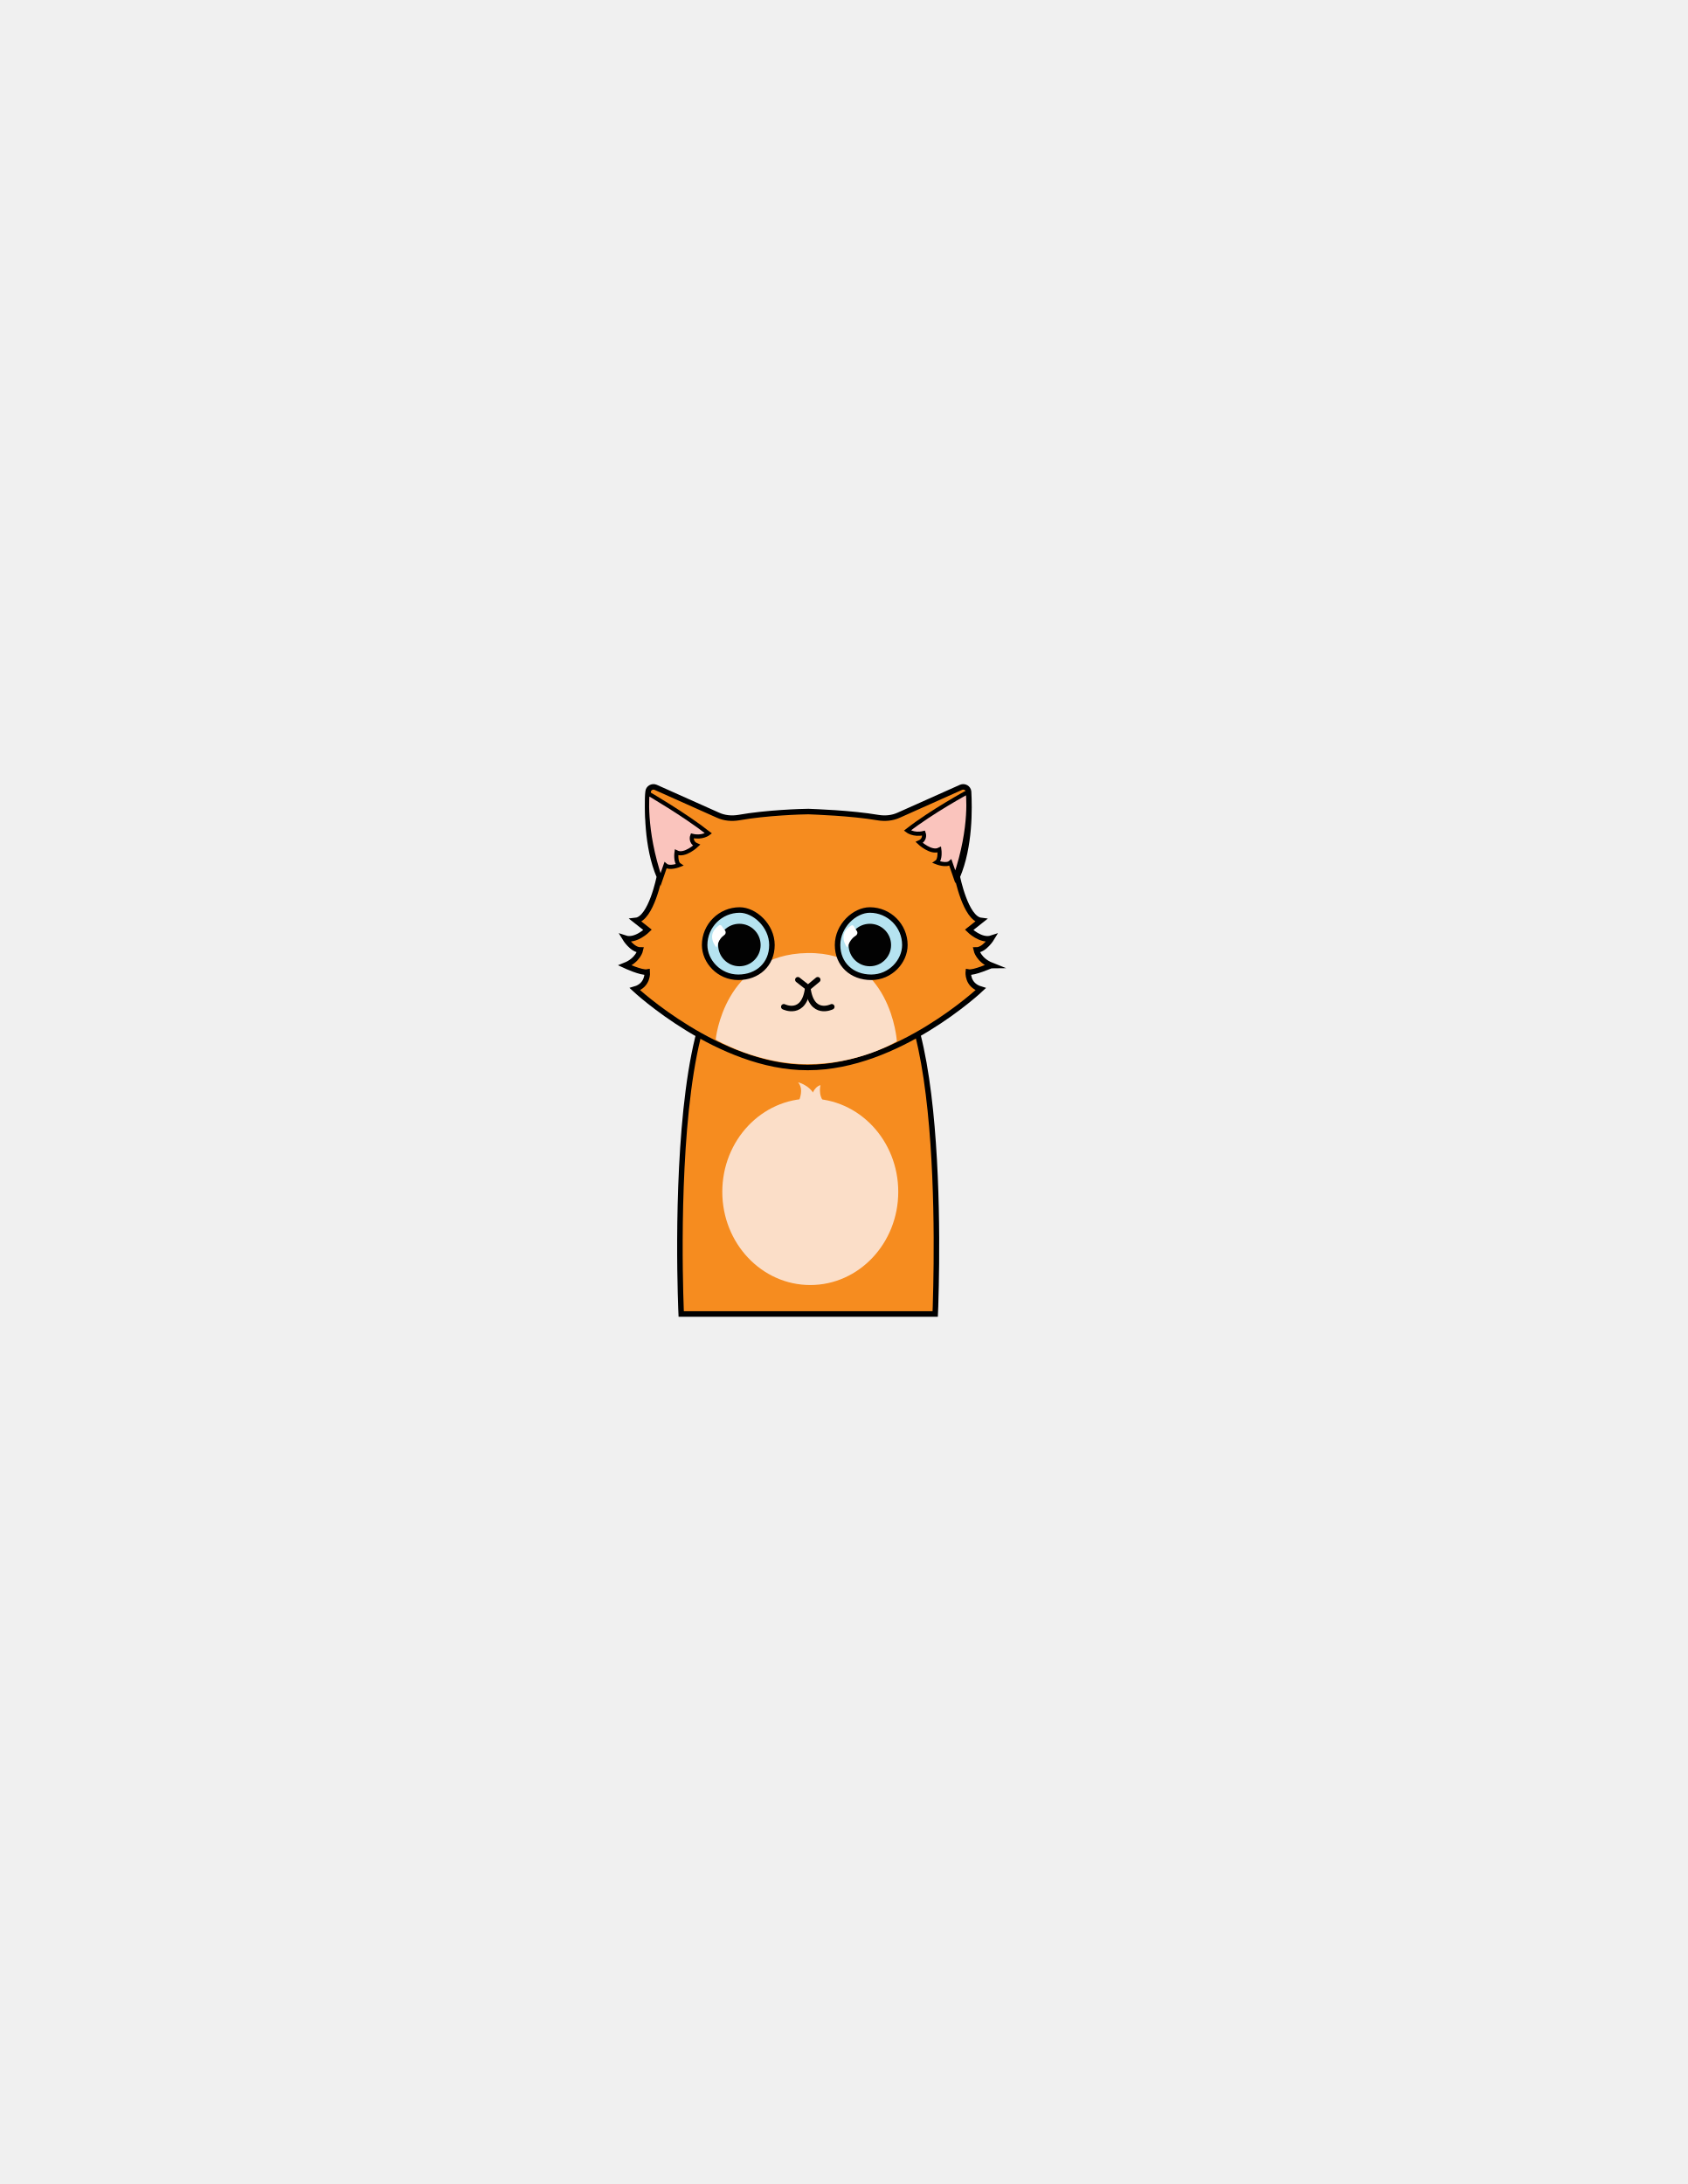
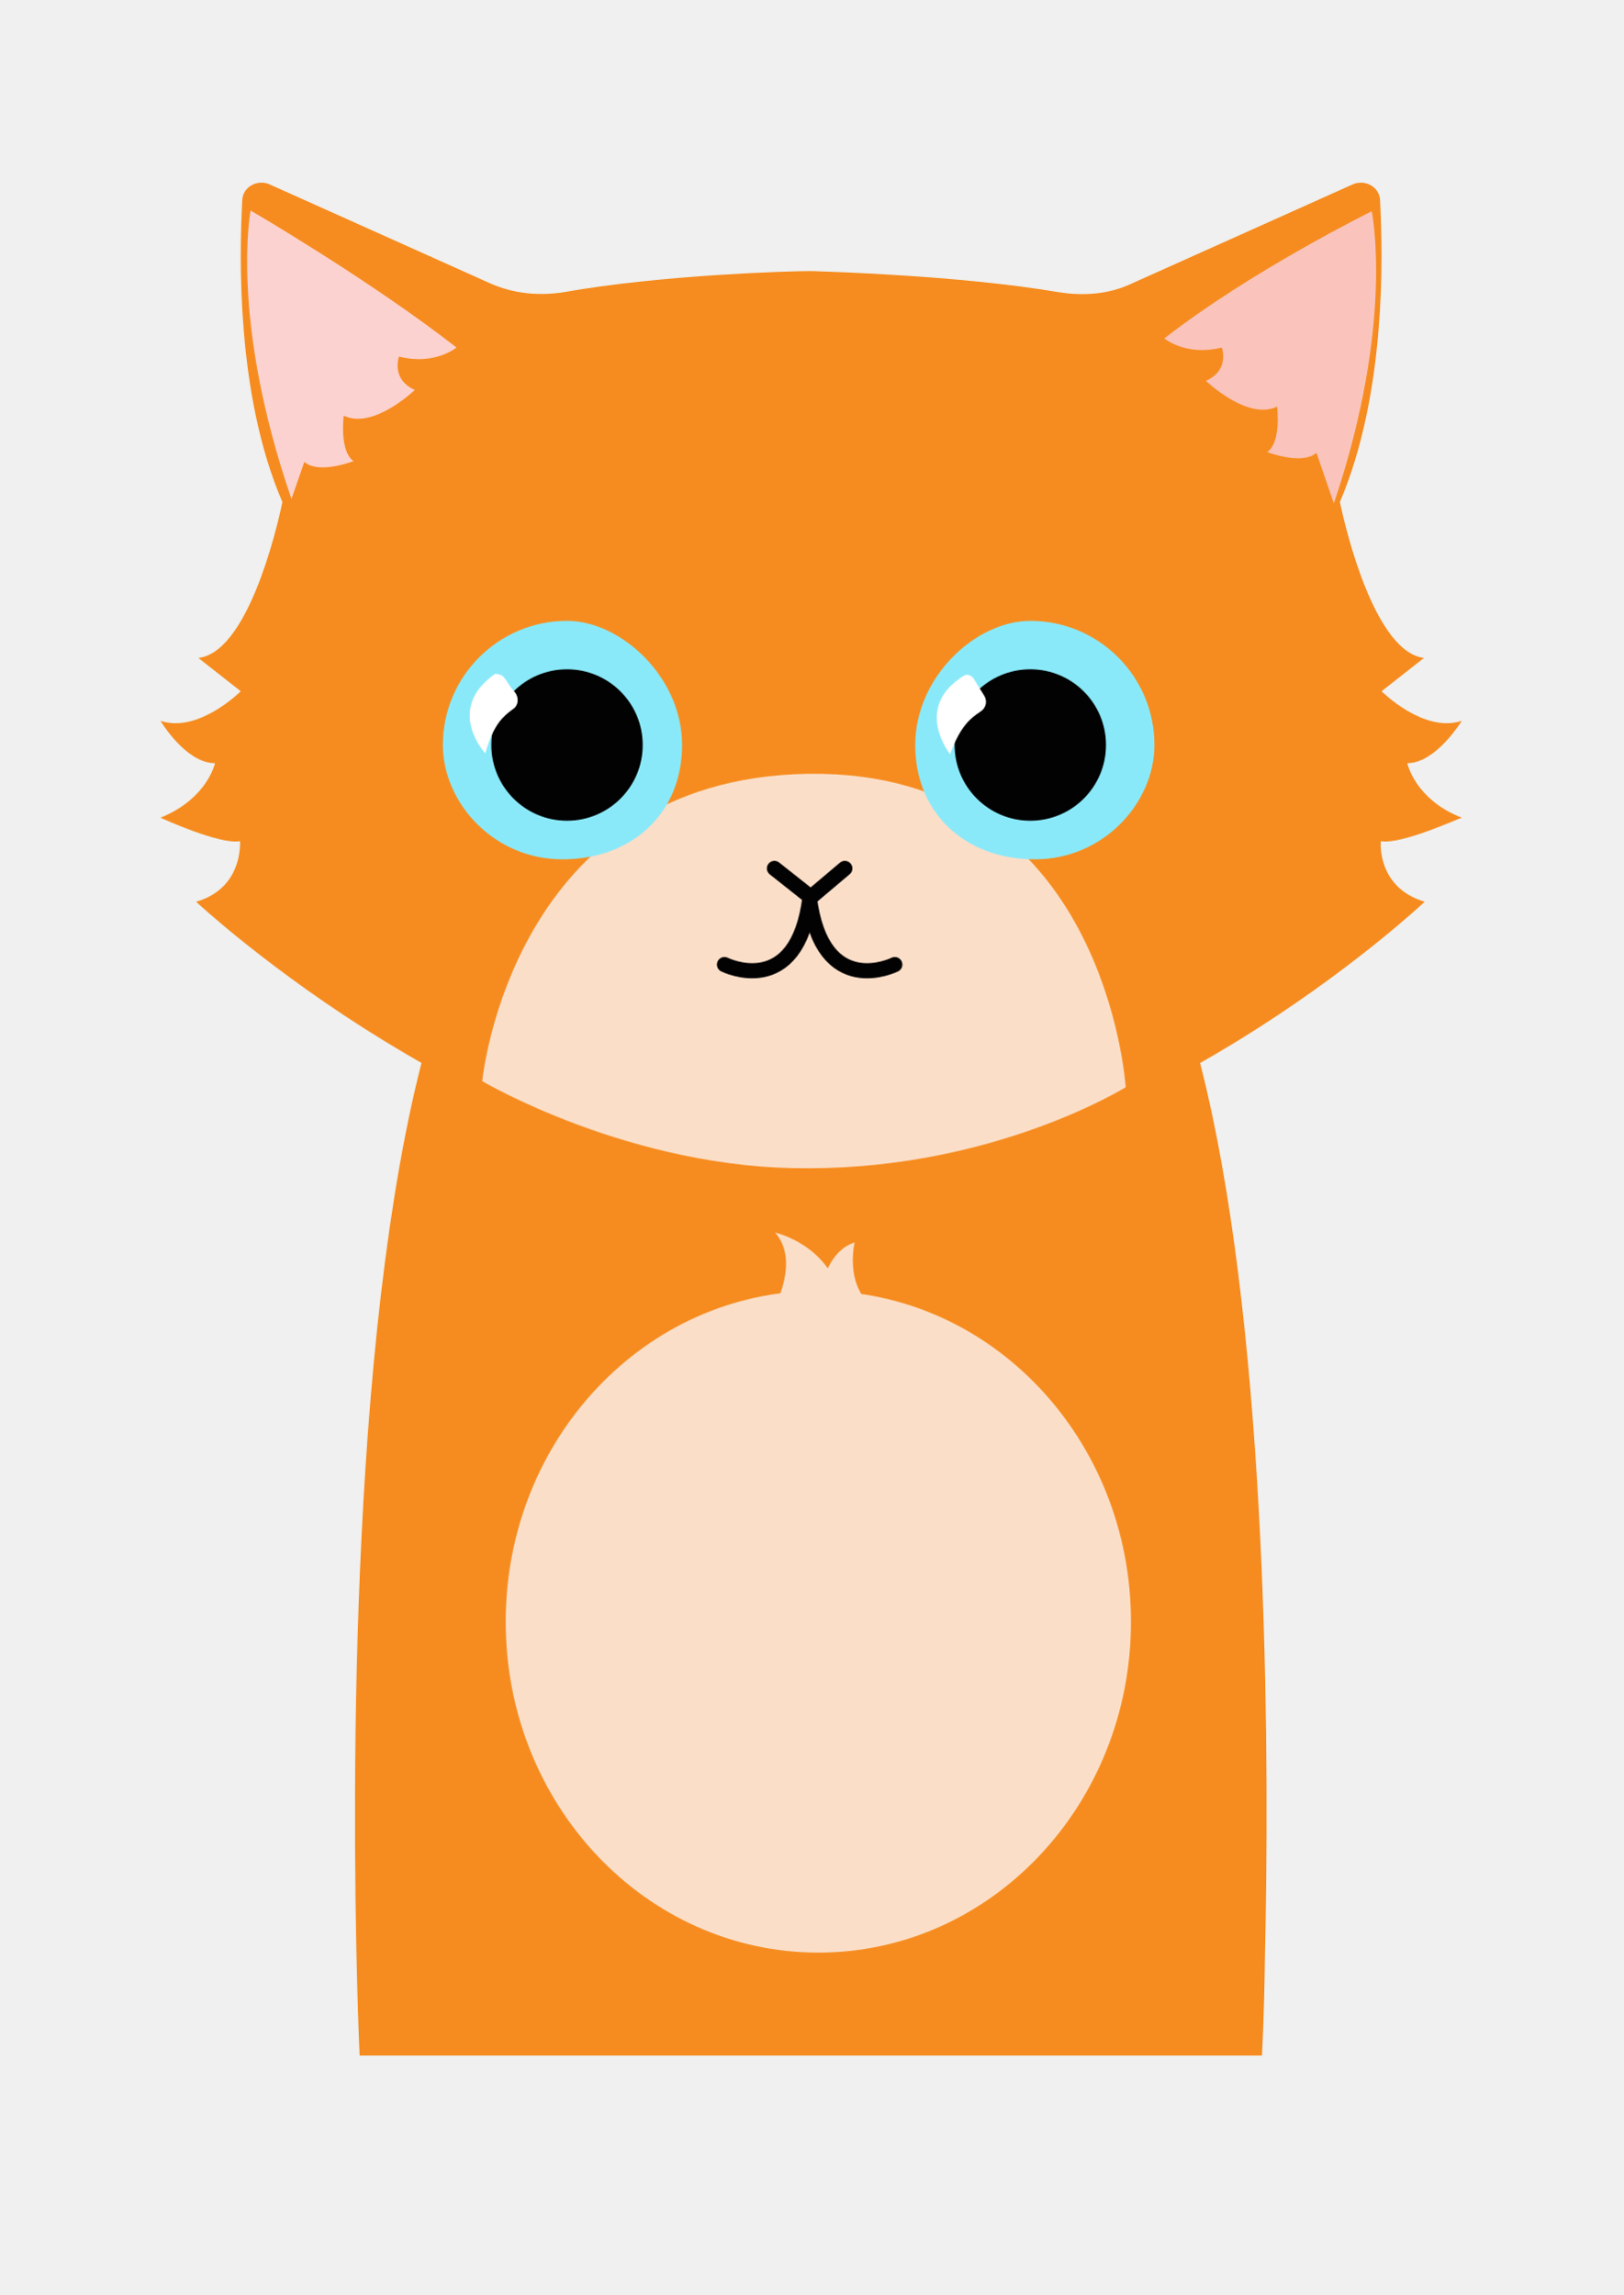
- <svg xmlns="http://www.w3.org/2000/svg" version="1.1" id="Layer_1" x="0px" y="0px" viewBox="0 0 612 792" style="enable-background:new 0 0 612 792;" xml:space="preserve">
-   <style type="text/css">
- 	.st0{fill:#020202;}
- 	.st1{fill:#F68C1F;stroke:#000000;stroke-width:2;stroke-miterlimit:10;}
- 	.st2{fill:#F68C1F;stroke:#000000;stroke-miterlimit:10;}
- 	.st3{fill:none;stroke:#000000;stroke-width:2;stroke-miterlimit:10;}
- 	.st4{fill:#FBDEC8;}
- 	.st5{fill:#B5E3F0;stroke:#000000;stroke-width:2;stroke-miterlimit:10;}
- 	.st6{fill:none;stroke:#020202;stroke-width:2;stroke-linecap:round;stroke-miterlimit:10;}
- 	.st7{fill:#FAC4BD;stroke:#000000;stroke-width:1.5;stroke-miterlimit:10;}
- 	.st8{fill:#FFFFFF;}
- </style>
-   <path class="st0" d="M294.5,380.7l-0.7,1l-0.2,0.2l-0.1-0.2l-0.7-1c0.3-0.2,0.6-0.4,0.8-0.6C293.9,380.3,294.2,380.5,294.5,380.7z" />
-   <path class="st1" d="M339.4,466.2c-0.1,6.4-0.3,10.3-0.3,10.3H247c0,0-8.4-179.5,46-109.6c-0.3,0.4-0.6,0.9-0.9,1.3l0.8,1.9l0.1,0.4  l0.2-0.4l0.8-1.9c-0.4-0.5-0.7-0.9-1-1.3C339.5,307.1,340.2,429,339.4,466.2z" />
-   <path class="st0" d="M294.5,380.7l-0.7,1l-0.2,0.2l-0.1-0.2l-0.7-1c0.3-0.2,0.6-0.4,0.8-0.6C293.9,380.3,294.2,380.5,294.5,380.7z" />
-   <polygon class="st0" points="293.5,381.7 293.8,381.7 293.6,381.9 " />
-   <path class="st2" d="M351.2,352.5c0,0-0.5,4.7,4.5,6.2c0,0-30.1,28.4-62.6,28.4h-0.2c-32.1,0.1-62.6-28.4-62.6-28.4  c4.9-1.4,4.5-6.2,4.5-6.2c-2.1,0.4-8.1-2.4-8.1-2.4c4.8-1.9,5.6-5.6,5.6-5.6c-3,0-5.6-4.3-5.6-4.3c3.9,1.3,8.2-3,8.2-3l-4.3-3.4  c5.6-0.6,8.6-15.9,8.6-15.9c-4.7-10.9-4.4-25-4.1-30.8c0.1-1.3,1.5-2.1,2.7-1.6l22.6,10.1c2.4,1.1,5,1.3,7.5,0.9  c10-1.8,23.2-2.2,25.2-2.2c0,0,0.1,0,0.2,0c2,0.1,15.2,0.5,25.2,2.2c2.5,0.4,5.1,0.2,7.5-0.9l22.6-10.1c1.2-0.5,2.6,0.3,2.7,1.6  c0.3,5.8,0.6,19.8-4.1,30.8c0,0,3,15.2,8.6,15.9l-4.3,3.4c0,0,4.3,4.3,8.2,3c0,0-2.6,4.3-5.6,4.3c0,0,0.8,3.7,5.6,5.6  C359.3,350.1,353.3,352.9,351.2,352.5z" />
-   <path class="st3" d="M351.1,352.5c0,0-0.5,4.7,4.5,6.2c0,0-30.1,28.4-62.6,28.4h-0.2c-32.1,0.1-62.6-28.4-62.6-28.4  c4.9-1.4,4.5-6.2,4.5-6.2c-2.1,0.4-8.1-2.4-8.1-2.4c4.8-1.9,5.6-5.6,5.6-5.6c-3,0-5.6-4.3-5.6-4.3c3.9,1.3,8.2-3,8.2-3l-4.3-3.4  c5.6-0.6,8.6-15.9,8.6-15.9c-4.7-10.9-4.4-25-4.1-30.8c0.1-1.3,1.5-2.1,2.7-1.6l22.6,10.1c2.4,1.1,5,1.3,7.5,0.9  c10-1.8,23.2-2.2,25.2-2.2c0,0,0.1,0,0.2,0c2,0.1,15.2,0.5,25.2,2.2c2.5,0.4,5.1,0.2,7.5-0.9l22.6-10.1c1.2-0.5,2.6,0.3,2.7,1.6  c0.3,5.8,0.6,19.8-4.1,30.8c0,0,3,15.2,8.6,15.9l-4.3,3.4c0,0,4.3,4.3,8.2,3c0,0-2.6,4.3-5.6,4.3c0,0,0.8,3.7,5.6,5.6  C359.2,350.1,353.2,352.9,351.1,352.5z" />
-   <path class="st4" d="M259.5,377c0,0,2.9-30.9,33.3-31.4c30.4-0.4,32.4,32,32.4,32s-13.3,8.3-32.4,8.3C274.8,386,259.5,377,259.5,377  z" />
-   <path class="st5" d="M279.9,342.7c0,7-5.2,11.7-12.2,11.7c-7,0-12.2-5.8-12.2-11.7c0-7,5.7-12.7,12.7-12.7  C273.6,330,279.9,335.7,279.9,342.7z" />
-   <circle class="st0" cx="268.1" cy="342.7" r="7.7" />
-   <path class="st5" d="M303.7,342.7c0,7,5.2,11.7,12.2,11.7s12.2-5.8,12.2-11.7c0-7-5.7-12.7-12.7-12.7  C309.9,330,303.7,335.7,303.7,342.7z" />
-   <circle class="st0" cx="315.4" cy="342.7" r="7.7" />
-   <polyline class="st6" points="289.3,355.3 293,358.2 296.5,355.3 " />
-   <path class="st6" d="M284.2,365.1c0,0,7.4,3.7,8.7-6.9" />
-   <path class="st6" d="M301.6,365.1c0,0-7.4,3.7-8.7-6.9" />
-   <path class="st7" d="M346.4,318l-1.8-5.2c-1.5,1.3-5-0.1-5-0.1c1.5-1,1-4.6,1-4.6c-3,1.5-7.3-2.6-7.3-2.6c2.5-1.1,1.6-3.4,1.6-3.4  c-3.6,0.9-5.9-0.9-5.9-0.9c8.8-6.9,21.9-14,21.9-14S352.7,299.5,346.4,318z" />
-   <path class="st7" d="M239.5,319l1.8-5.2c1.5,1.3,5-0.1,5-0.1c-1.5-1-1-4.6-1-4.6c3,1.5,7.3-2.6,7.3-2.6c-2.5-1.1-1.6-3.4-1.6-3.4  c3.6,0.9,5.9-0.9,5.9-0.9c-8.8-6.9-22.1-14.6-22.1-14.6S233.2,300.6,239.5,319z" />
-   <ellipse class="st4" cx="293.8" cy="432.2" rx="31.9" ry="33.8" />
-   <path class="st4" d="M287.9,402.6c0,0,4.6-6.5,1.5-10.1c0,0,5.9,1.3,6.8,7.3L287.9,402.6z" />
-   <path class="st4" d="M293.7,406c0,0-1.3-10.9,3.8-12.5c0,0-1.4,5.6,3.3,7.4L293.7,406z" />
-   <path class="st8" d="M261.7,335.8c0.3,0.4,0.6,1,1.1,1.5c0.5,0.6,0.4,1.4-0.2,1.8c-0.9,0.7-1.9,1.5-2.8,4.5c0,0-4.2-4.5,1-8.1  C261.1,335.4,261.5,335.5,261.7,335.8z" />
-   <path class="st8" d="M309.6,335.9c0.2,0.4,0.6,1,1,1.6c0.5,0.6,0.3,1.4-0.3,1.8c-0.9,0.6-2,1.4-3.1,4.3c0,0-3.9-4.8,1.5-8  C309,335.4,309.4,335.6,309.6,335.9z" />
-   <g>
- </g>
-   <g>
- </g>
-   <g>
- </g>
-   <g>
- </g>
-   <g>
- </g>
-   <g>
- </g>
+ <svg xmlns="http://www.w3.org/2000/svg" version="1.1" id="Layer_1" x="0px" y="0px" viewBox="272.1 444.6 214.5 303" enable-background="new 272.1 444.6 214.5 303" xml:space="preserve">
+   <path fill="#020202" d="M381.1,592.2l-0.9,1.3l-0.3,0.3l-0.1-0.3l-0.9-1.3c0.4-0.3,0.8-0.5,1-0.8  C380.3,591.7,380.7,591.9,381.1,592.2z" />
+   <path fill="#F68C1F" d="M439.2,702.8c-0.1,8.3-0.4,13.3-0.4,13.3H319.6c0,0-10.9-232.3,59.5-141.8c-0.4,0.5-0.8,1.2-1.2,1.7l1,2.5  l0.1,0.5l0.3-0.5l1-2.5c-0.5-0.6-0.9-1.2-1.3-1.7C439.4,497,440.3,654.7,439.2,702.8z" />
+   <path fill="#020202" d="M381.1,592.2l-0.9,1.3l-0.3,0.3l-0.1-0.3l-0.9-1.3c0.4-0.3,0.8-0.5,1-0.8  C380.3,591.7,380.7,591.9,381.1,592.2z" />
+   <polygon fill="#020202" points="379.8,593.5 380.2,593.5 380,593.8 " />
+   <path fill="#F68C1F" d="M454.5,555.7c0,0-0.6,6.1,5.8,8c0,0-39,36.8-81,36.8H379c-41.5,0.1-81-36.8-81-36.8c6.3-1.8,5.8-8,5.8-8  c-2.7,0.5-10.5-3.1-10.5-3.1c6.2-2.5,7.2-7.2,7.2-7.2c-3.9,0-7.2-5.6-7.2-5.6c5,1.7,10.6-3.9,10.6-3.9l-5.6-4.4  c7.2-0.8,11.1-20.6,11.1-20.6c-6.1-14.1-5.7-32.4-5.3-39.9c0.1-1.7,1.9-2.7,3.5-2.1l29.2,13.1c3.1,1.4,6.5,1.7,9.7,1.2  c12.9-2.3,30-2.8,32.6-2.8c0,0,0.1,0,0.3,0c2.6,0.1,19.7,0.6,32.6,2.8c3.2,0.5,6.6,0.3,9.7-1.2l29.2-13.1c1.6-0.6,3.4,0.4,3.5,2.1  c0.4,7.5,0.8,25.6-5.3,39.9c0,0,3.9,19.7,11.1,20.6l-5.6,4.4c0,0,5.6,5.6,10.6,3.9c0,0-3.4,5.6-7.2,5.6c0,0,1,4.8,7.2,7.2  C465,552.6,457.2,556.2,454.5,555.7z" />
+   <path fill="#FBDEC8" d="M335.8,587.4c0,0,3.8-40,43.1-40.6c39.3-0.5,41.9,41.4,41.9,41.4s-17.2,10.7-41.9,10.7  C355.6,599.1,335.8,587.4,335.8,587.4z" />
+   <path fill="#8AE9F9" d="M362.2,543c0,9.1-6.7,15.1-15.8,15.1c-9.1,0-15.8-7.5-15.8-15.1c0-9.1,7.4-16.4,16.4-16.4  C354.1,526.6,362.2,534,362.2,543z" />
+   <circle fill="#020202" cx="347" cy="543" r="10" />
+   <path fill="#8AE9F9" d="M393,543c0,9.1,6.7,15.1,15.8,15.1c9.1,0,15.8-7.5,15.8-15.1c0-9.1-7.4-16.4-16.4-16.4  C401,526.6,393,534,393,543z" />
+   <circle fill="#020202" cx="408.2" cy="543" r="10" />
+   <polyline fill="none" stroke="#020202" stroke-width="2" stroke-linecap="round" stroke-miterlimit="10" points="374.4,559.3   379.2,563.1 383.7,559.3 " />
+   <path fill="none" stroke="#020202" stroke-width="2" stroke-linecap="round" stroke-miterlimit="10" d="M367.8,572  c0,0,9.6,4.8,11.3-8.9" />
+   <path fill="none" stroke="#020202" stroke-width="2" stroke-linecap="round" stroke-miterlimit="10" d="M390.3,572  c0,0-9.6,4.8-11.3-8.9" />
+   <path fill="#FAC4BD" d="M448.3,511.1l-2.3-6.7c-1.9,1.7-6.5-0.1-6.5-0.1c1.9-1.3,1.3-6,1.3-6c-3.9,1.9-9.4-3.4-9.4-3.4  c3.2-1.4,2.1-4.4,2.1-4.4c-4.7,1.2-7.6-1.2-7.6-1.2c11.4-8.9,27.4-16.8,27.4-16.8S456.4,487.1,448.3,511.1z" />
+   <path fill="#FCD2D0" d="M310.6,510.5l1.7-4.9c1.9,1.7,6.5-0.1,6.5-0.1c-1.9-1.3-1.3-6-1.3-6c3.9,1.9,9.4-3.4,9.4-3.4  c-3.2-1.4-2.1-4.4-2.1-4.4c4.7,1.2,7.6-1.2,7.6-1.2c-11.4-8.9-27.2-18.1-27.2-18.1S302.4,486.7,310.6,510.5z" />
+   <ellipse fill="#FBDEC8" cx="380.2" cy="658.8" rx="41.3" ry="43.7" />
+   <path fill="#FBDEC8" d="M372.6,620.5c0,0,6-8.4,1.9-13.1c0,0,7.6,1.7,8.8,9.4L372.6,620.5z" />
+   <path fill="#FBDEC8" d="M380.1,624.9c0,0-1.7-14.1,4.9-16.2c0,0-1.8,7.2,4.3,9.6L380.1,624.9z" />
+   <path fill="#FFFFFF" d="M338.7,534.1c0.4,0.5,0.8,1.3,1.4,1.9c0.6,0.8,0.5,1.8-0.3,2.3c-1.2,0.9-2.5,1.9-3.6,5.8  c0,0-5.4-5.8,1.3-10.5C337.9,533.6,338.4,533.7,338.7,534.1z" />
+   <path fill="#FFFFFF" d="M400.7,534.2c0.3,0.5,0.8,1.3,1.3,2.1c0.6,0.8,0.4,1.8-0.4,2.3c-1.2,0.8-2.6,1.8-4,5.6c0,0-5-6.2,1.9-10.4  C399.9,533.6,400.4,533.8,400.7,534.2z" />
</svg>
